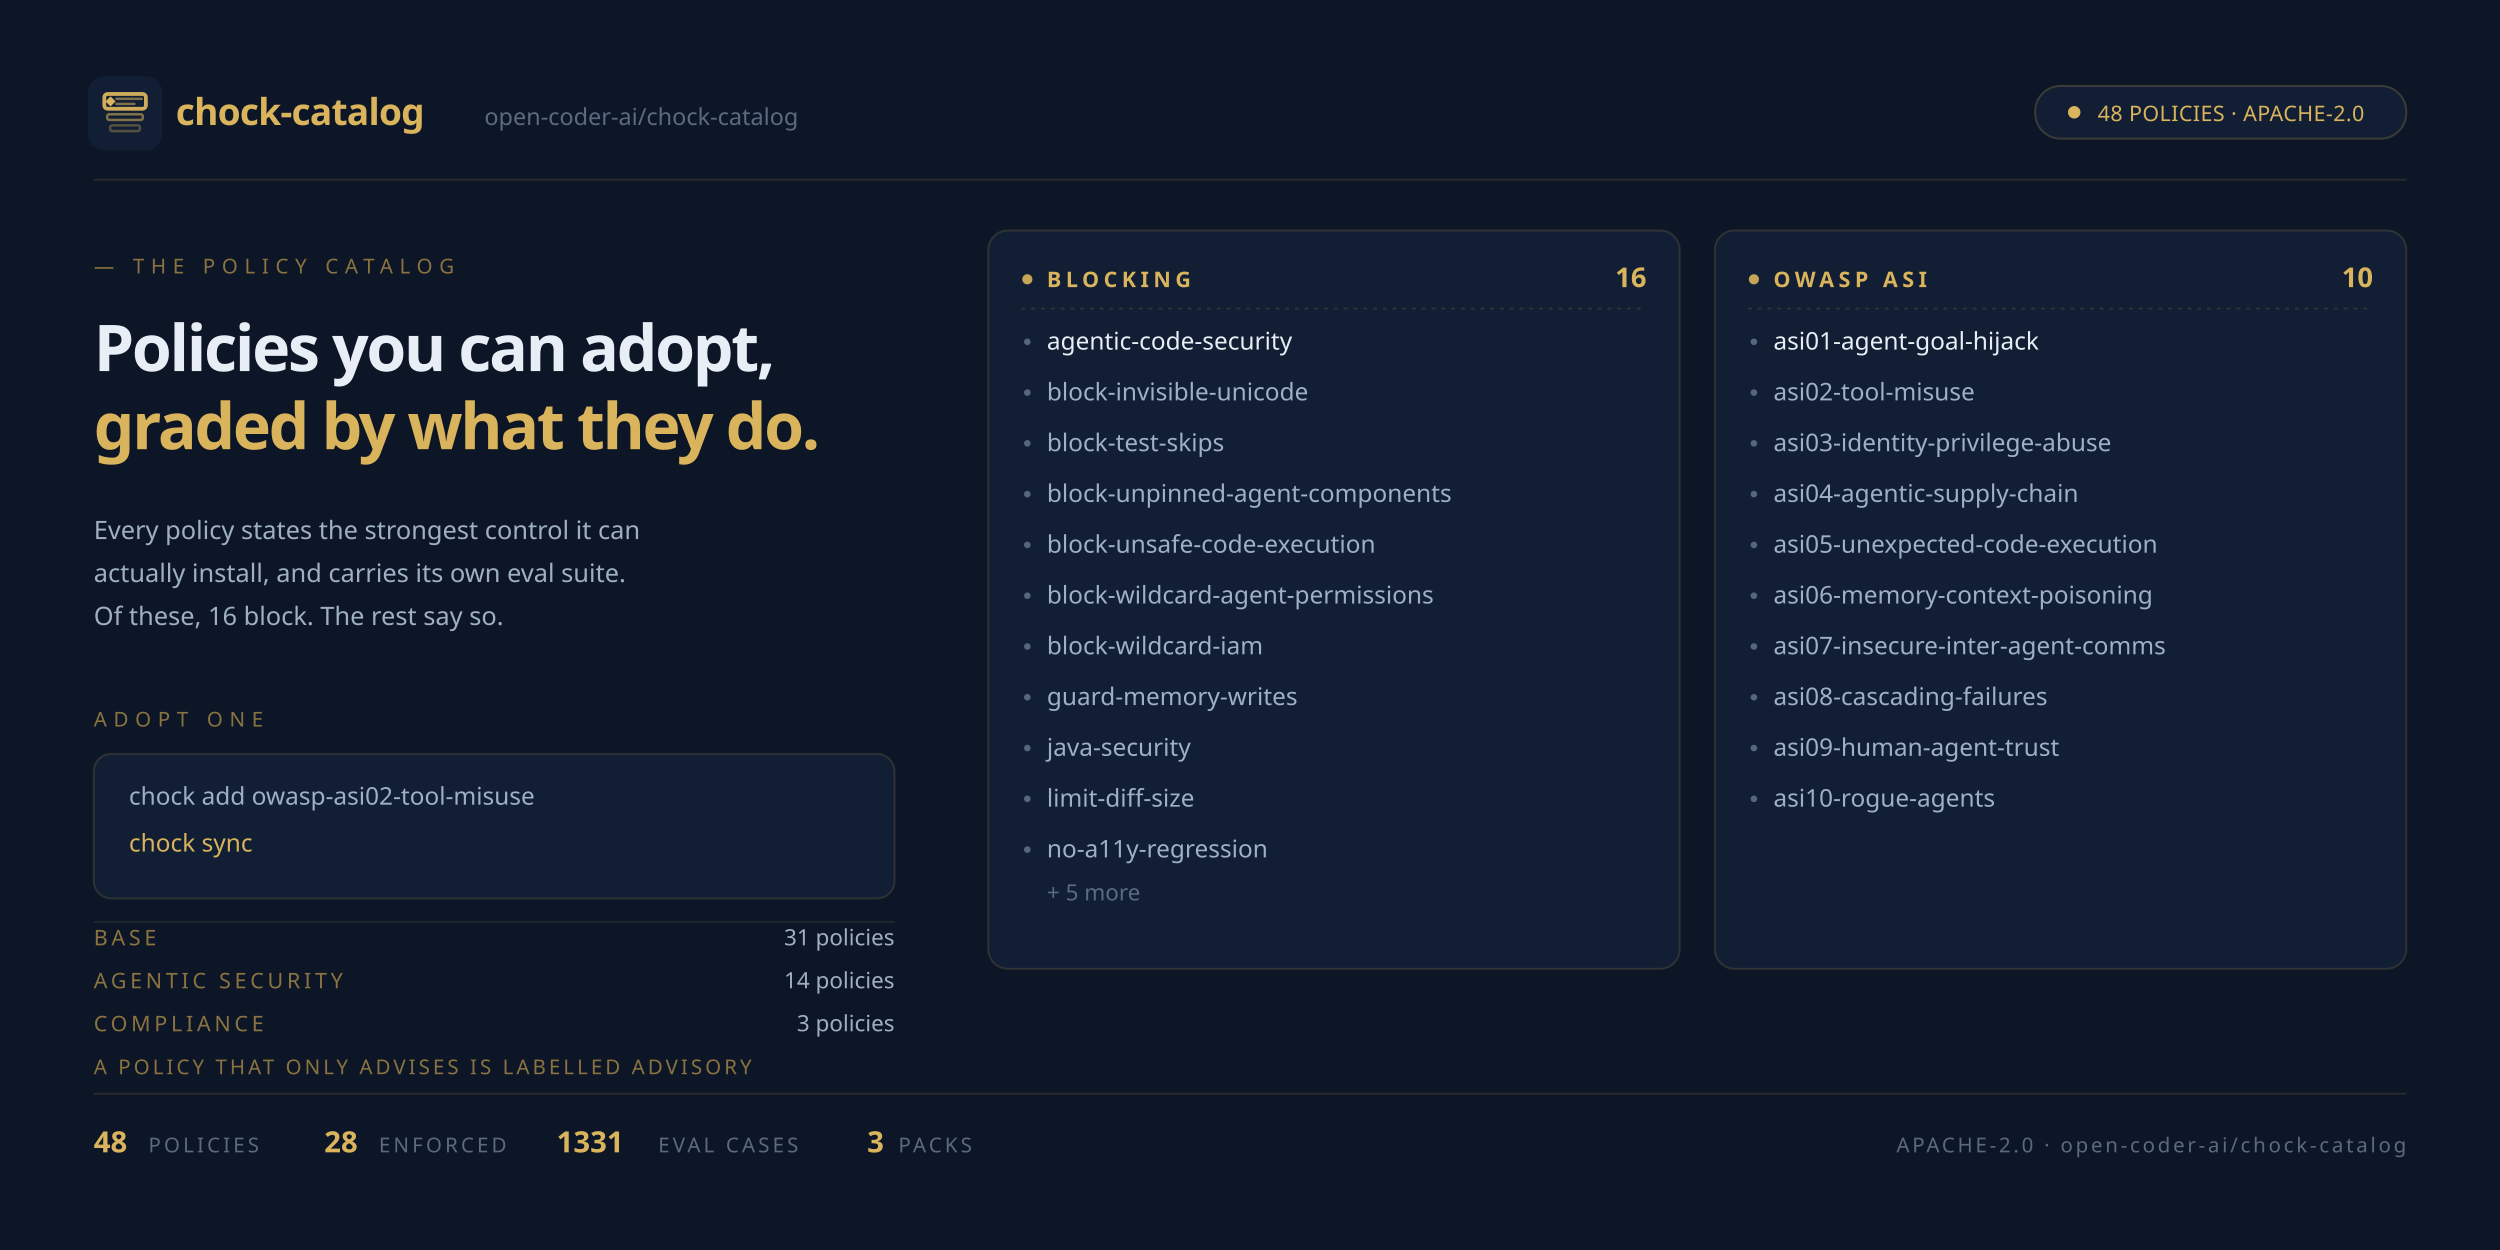
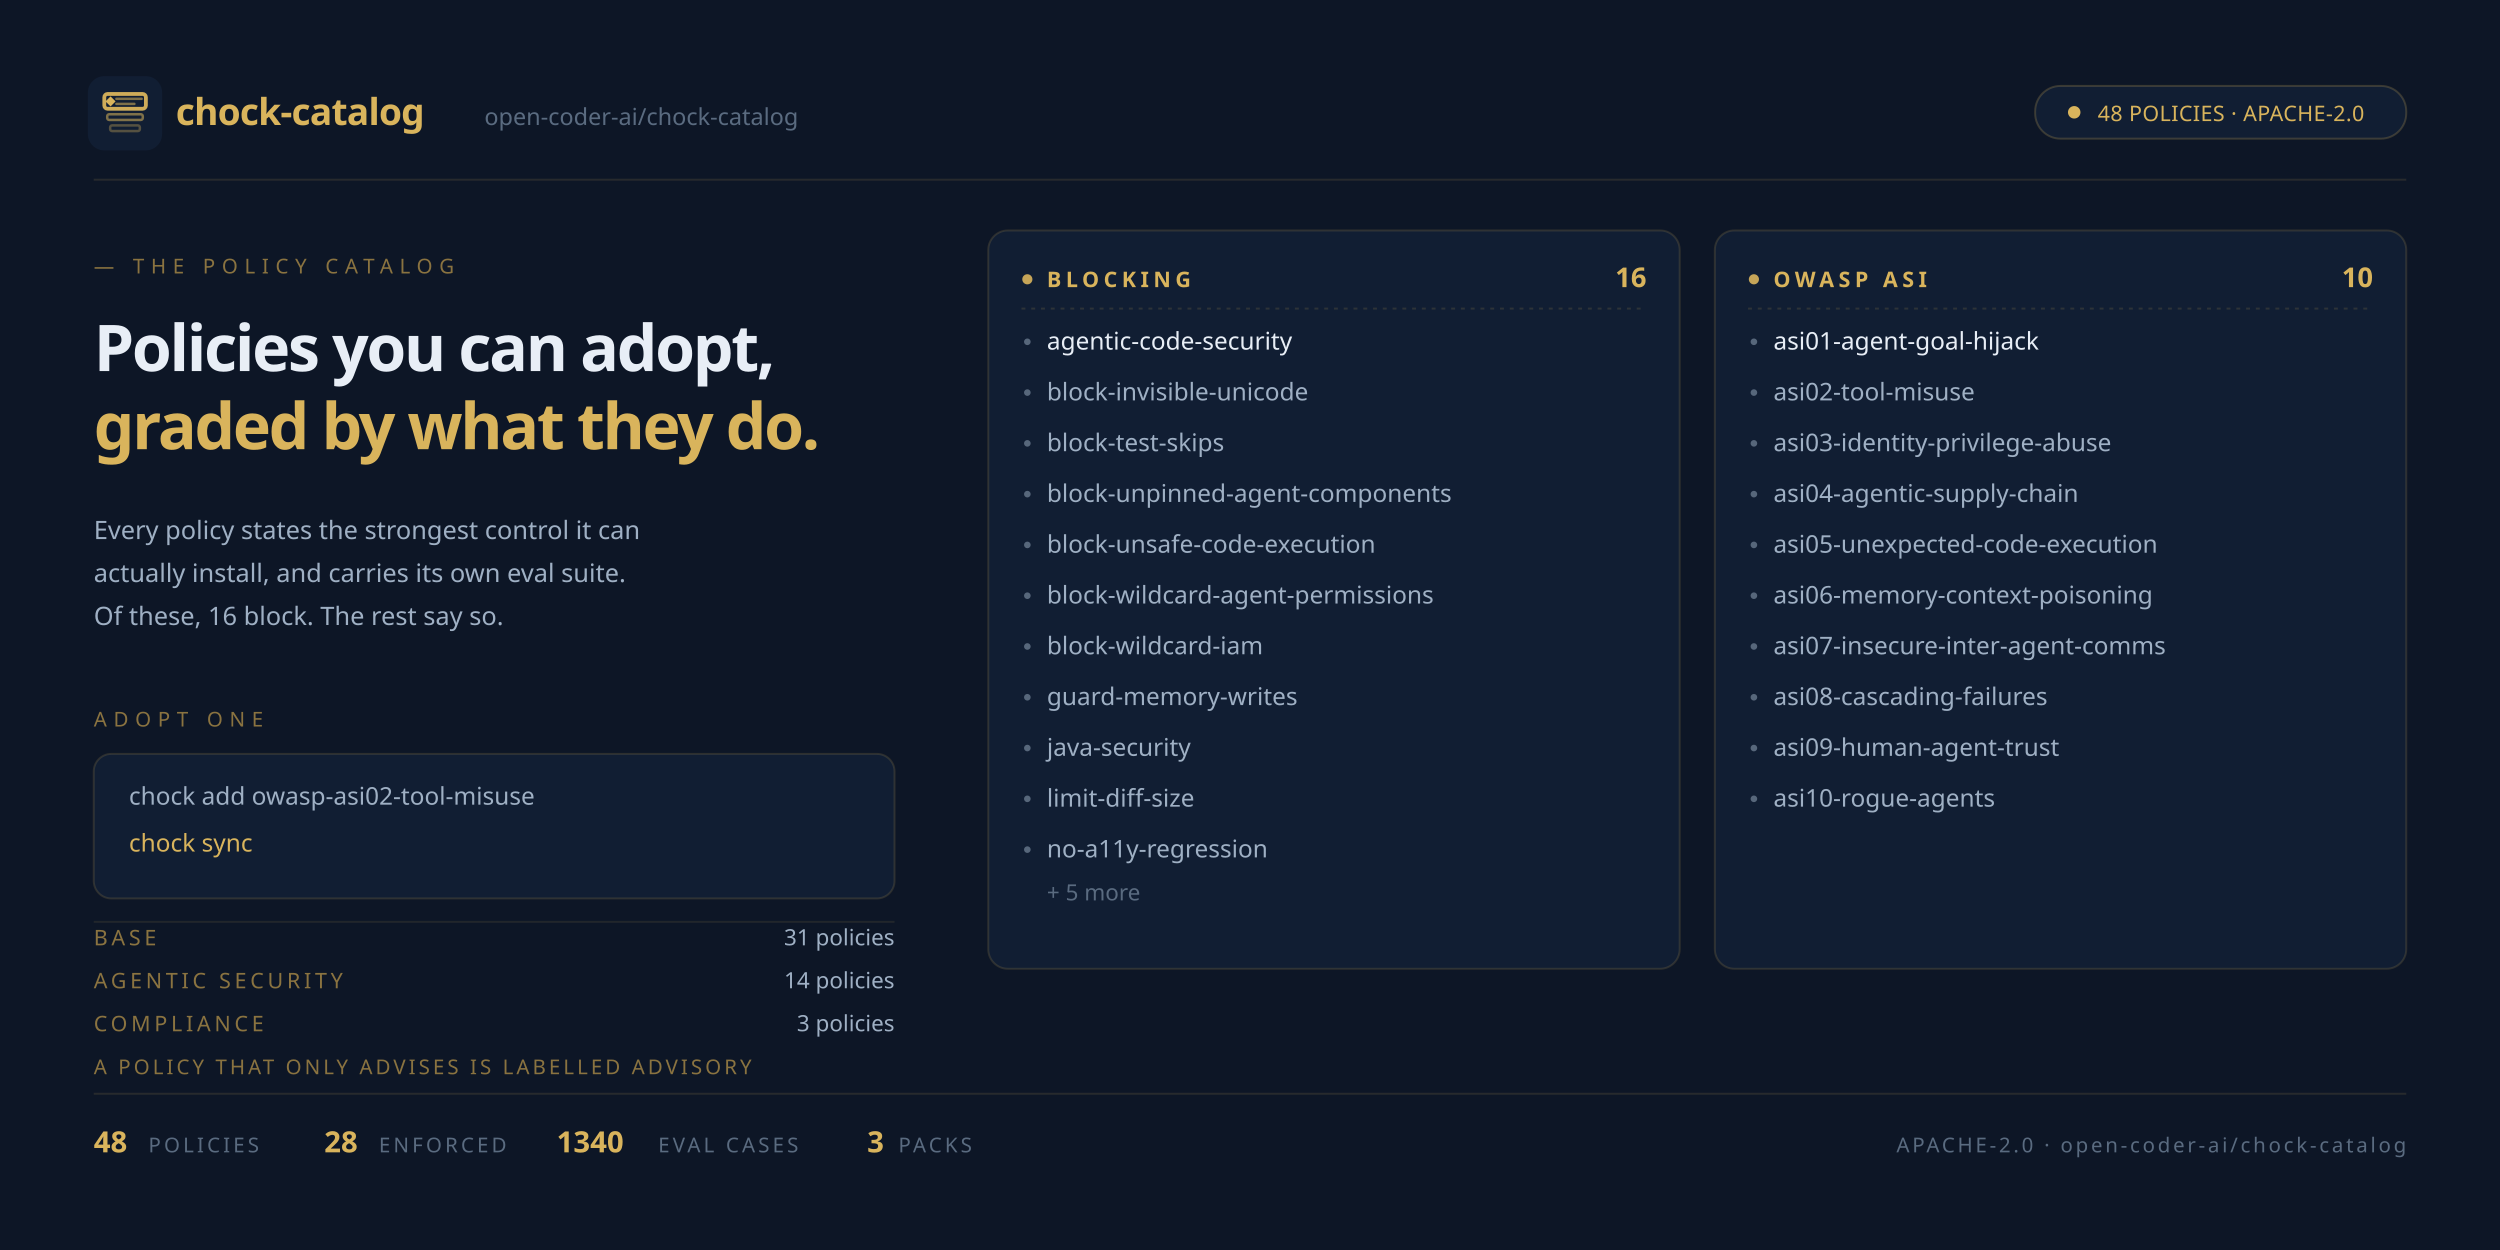
- <svg xmlns="http://www.w3.org/2000/svg" width="1280" height="640" viewBox="0 0 1280 640" role="img" aria-label="chock-catalog — the policy catalog for chock: policies you can adopt, graded by what they actually enforce. 48 policies across 3 packs (agentic-security 14, base 31, compliance 3); 28 enforced (19 at commit, 9 at pre-tool-use) and 20 advisory; 1331 eval cases. The 16 blocking policies: agentic-code-security, block-invisible-unicode, block-test-skips, block-unpinned-agent-components, block-unsafe-code-execution, block-wildcard-agent-permissions, block-wildcard-iam, guard-memory-writes, java-security, limit-diff-size, no-a11y-regression, pin-github-actions, protect-main-branch, protect-test-integrity, scan-secrets, verify-dependency-exists. Full OWASP Agentic Security Initiative top ten coverage, ASI01 through ASI10. Apache-2.0.">
+ <svg xmlns="http://www.w3.org/2000/svg" width="1280" height="640" viewBox="0 0 1280 640" role="img" aria-label="chock-catalog — the policy catalog for chock: policies you can adopt, graded by what they actually enforce. 48 policies across 3 packs (agentic-security 14, base 31, compliance 3); 28 enforced (19 at commit, 9 at pre-tool-use) and 20 advisory; 1340 eval cases. The 16 blocking policies: agentic-code-security, block-invisible-unicode, block-test-skips, block-unpinned-agent-components, block-unsafe-code-execution, block-wildcard-agent-permissions, block-wildcard-iam, guard-memory-writes, java-security, limit-diff-size, no-a11y-regression, pin-github-actions, protect-main-branch, protect-test-integrity, scan-secrets, verify-dependency-exists. Full OWASP Agentic Security Initiative top ten coverage, ASI01 through ASI10. Apache-2.0.">
  <rect width="1280" height="640" fill="#0D1626" />
  <rect x="45.0" y="39.0" width="38" height="38" rx="8.4" fill="#111E33" />
  <rect x="56.4" y="64.2" width="15.2" height="2.9" rx="1.0" fill="none" stroke="#D9B45C" stroke-width="1.29" stroke-opacity="0.34" />
  <rect x="54.9" y="58.5" width="18.2" height="2.9" rx="1.0" fill="none" stroke="#D9B45C" stroke-width="1.29" stroke-opacity="0.55" />
  <rect x="53.4" y="48.1" width="21.3" height="7.6" rx="1.7" fill="none" stroke="#D9B45C" stroke-width="1.94" stroke-opacity="0.95" />
  <rect x="54.77" y="50.10" width="3.65" height="3.65" transform="rotate(45 56.59 51.92)" fill="#D9B45C" />
  <line x1="59.6" y1="50.6" x2="72.5" y2="50.6" stroke="#D9B45C" stroke-width="1.29" stroke-opacity="0.55" stroke-linecap="round" />
  <line x1="59.6" y1="53.2" x2="68.8" y2="53.2" stroke="#D9B45C" stroke-width="1.29" stroke-opacity="0.55" stroke-linecap="round" />
  <text x="90" y="64" font-family="Geist Mono" font-size="19" font-weight="700" letter-spacing="-0.4" fill="#D9B45C">chock-catalog</text>
  <text x="248" y="64" font-family="Geist Mono" font-size="12" fill="#5A6B80">open-coder-ai/chock-catalog</text>
  <rect x="1042" y="44" width="190" height="27" rx="13" fill="#111E33" stroke="#D9B45C" stroke-opacity="0.22" />
  <circle cx="1062" cy="57.5" r="3.2" fill="#D9B45C" />
  <text x="1074" y="62" font-family="Geist Mono" font-size="11" letter-spacing="0.2" fill="#D9B45C">48 POLICIES · APACHE-2.0</text>
  <line x1="48" y1="92" x2="1232" y2="92" stroke="#D9B45C" stroke-opacity="0.13" stroke-width="1" />
  <text x="48" y="140" font-family="Geist Mono" font-size="10.5" letter-spacing="3.4" fill="#8A7340">— THE POLICY CATALOG</text>
  <text x="48" y="190" font-family="Geist Mono" font-size="33" font-weight="700" letter-spacing="-1.2" fill="#E8EEF6">Policies you can adopt,</text>
  <text x="48" y="230" font-family="Geist Mono" font-size="33" font-weight="700" letter-spacing="-1.2" fill="#D9B45C">graded by what they do.</text>
  <text x="48" y="276" font-family="Geist Mono" font-size="13" fill="#9FB0C4">Every policy states the strongest control it can</text>
  <text x="48" y="298" font-family="Geist Mono" font-size="13" fill="#9FB0C4">actually install, and carries its own eval suite.</text>
  <text x="48" y="320" font-family="Geist Mono" font-size="13" fill="#9FB0C4">Of these, 16 block. The rest say so.</text>
  <text x="48" y="372" font-family="Geist Mono" font-size="10.5" letter-spacing="3.4" fill="#8A7340">ADOPT ONE</text>
  <rect x="48" y="386" width="410" height="74" rx="9" fill="#111E33" stroke="#D9B45C" stroke-opacity="0.16" />
  <text x="66" y="412" font-family="Geist Mono" font-size="12.5" fill="#9FB0C4">chock add owasp-asi02-tool-misuse</text>
  <text x="66" y="436" font-family="Geist Mono" font-size="12.5" fill="#D9B45C">chock sync</text>
  <line x1="48" y1="472" x2="458" y2="472" stroke="#D9B45C" stroke-opacity="0.10" stroke-width="1" />
  <text x="48" y="484" font-family="Geist Mono" font-size="11" letter-spacing="1.9" fill="#8A7340">BASE</text>
  <text x="458" y="484" font-family="Geist Mono" font-size="11.5" text-anchor="end" fill="#9FB0C4">31 policies</text>
  <text x="48" y="506" font-family="Geist Mono" font-size="11" letter-spacing="1.9" fill="#8A7340">AGENTIC SECURITY</text>
  <text x="458" y="506" font-family="Geist Mono" font-size="11.5" text-anchor="end" fill="#9FB0C4">14 policies</text>
  <text x="48" y="528" font-family="Geist Mono" font-size="11" letter-spacing="1.9" fill="#8A7340">COMPLIANCE</text>
  <text x="458" y="528" font-family="Geist Mono" font-size="11.5" text-anchor="end" fill="#9FB0C4">3 policies</text>
  <text x="48" y="550" font-family="Geist Mono" font-size="10.5" letter-spacing="1.55" fill="#8A7340">A POLICY THAT ONLY ADVISES IS LABELLED ADVISORY</text>
  <rect x="506" y="118" width="354" height="378" rx="10" fill="#111E33" stroke="#D9B45C" stroke-opacity="0.16" stroke-width="1" />
  <circle cx="526" cy="143" r="2.6" fill="#D9B45C" fill-opacity="0.9" />
  <text x="536" y="147" font-family="Geist Mono" font-size="11" font-weight="700" letter-spacing="2.3" fill="#D9B45C">BLOCKING</text>
  <text x="843" y="147" font-family="Geist Mono" font-size="14" font-weight="700" text-anchor="end" fill="#D9B45C">16</text>
  <line x1="523" y1="158" x2="843" y2="158" stroke="#D9B45C" stroke-opacity="0.14" stroke-width="1" stroke-dasharray="2 3" />
  <circle cx="526" cy="175" r="1.7" fill="#9FB0C4" fill-opacity="0.5" />
  <text x="536" y="179" font-family="Geist Mono" font-size="12.5" fill="#E8EEF6">agentic-code-security</text>
  <circle cx="526" cy="201" r="1.7" fill="#9FB0C4" fill-opacity="0.5" />
  <text x="536" y="205" font-family="Geist Mono" font-size="12.5" fill="#9FB0C4">block-invisible-unicode</text>
  <circle cx="526" cy="227" r="1.7" fill="#9FB0C4" fill-opacity="0.5" />
  <text x="536" y="231" font-family="Geist Mono" font-size="12.5" fill="#9FB0C4">block-test-skips</text>
  <circle cx="526" cy="253" r="1.7" fill="#9FB0C4" fill-opacity="0.5" />
  <text x="536" y="257" font-family="Geist Mono" font-size="12.5" fill="#9FB0C4">block-unpinned-agent-components</text>
  <circle cx="526" cy="279" r="1.7" fill="#9FB0C4" fill-opacity="0.5" />
  <text x="536" y="283" font-family="Geist Mono" font-size="12.5" fill="#9FB0C4">block-unsafe-code-execution</text>
  <circle cx="526" cy="305" r="1.7" fill="#9FB0C4" fill-opacity="0.5" />
  <text x="536" y="309" font-family="Geist Mono" font-size="12.5" fill="#9FB0C4">block-wildcard-agent-permissions</text>
  <circle cx="526" cy="331" r="1.7" fill="#9FB0C4" fill-opacity="0.5" />
  <text x="536" y="335" font-family="Geist Mono" font-size="12.5" fill="#9FB0C4">block-wildcard-iam</text>
  <circle cx="526" cy="357" r="1.7" fill="#9FB0C4" fill-opacity="0.5" />
  <text x="536" y="361" font-family="Geist Mono" font-size="12.5" fill="#9FB0C4">guard-memory-writes</text>
  <circle cx="526" cy="383" r="1.7" fill="#9FB0C4" fill-opacity="0.5" />
  <text x="536" y="387" font-family="Geist Mono" font-size="12.5" fill="#9FB0C4">java-security</text>
  <circle cx="526" cy="409" r="1.7" fill="#9FB0C4" fill-opacity="0.5" />
  <text x="536" y="413" font-family="Geist Mono" font-size="12.5" fill="#9FB0C4">limit-diff-size</text>
  <circle cx="526" cy="435" r="1.7" fill="#9FB0C4" fill-opacity="0.5" />
  <text x="536" y="439" font-family="Geist Mono" font-size="12.5" fill="#9FB0C4">no-a11y-regression</text>
  <text x="536" y="461" font-family="Geist Mono" font-size="11.5" fill="#5A6B80">+ 5 more</text>
  <rect x="878" y="118" width="354" height="378" rx="10" fill="#111E33" stroke="#D9B45C" stroke-opacity="0.16" stroke-width="1" />
  <circle cx="898" cy="143" r="2.6" fill="#D9B45C" fill-opacity="0.9" />
  <text x="908" y="147" font-family="Geist Mono" font-size="11" font-weight="700" letter-spacing="2.3" fill="#D9B45C">OWASP ASI</text>
  <text x="1215" y="147" font-family="Geist Mono" font-size="14" font-weight="700" text-anchor="end" fill="#D9B45C">10</text>
  <line x1="895" y1="158" x2="1215" y2="158" stroke="#D9B45C" stroke-opacity="0.14" stroke-width="1" stroke-dasharray="2 3" />
  <circle cx="898" cy="175" r="1.7" fill="#9FB0C4" fill-opacity="0.5" />
  <text x="908" y="179" font-family="Geist Mono" font-size="12.5" fill="#E8EEF6">asi01-agent-goal-hijack</text>
  <circle cx="898" cy="201" r="1.7" fill="#9FB0C4" fill-opacity="0.5" />
  <text x="908" y="205" font-family="Geist Mono" font-size="12.5" fill="#9FB0C4">asi02-tool-misuse</text>
  <circle cx="898" cy="227" r="1.7" fill="#9FB0C4" fill-opacity="0.5" />
  <text x="908" y="231" font-family="Geist Mono" font-size="12.5" fill="#9FB0C4">asi03-identity-privilege-abuse</text>
  <circle cx="898" cy="253" r="1.7" fill="#9FB0C4" fill-opacity="0.5" />
  <text x="908" y="257" font-family="Geist Mono" font-size="12.5" fill="#9FB0C4">asi04-agentic-supply-chain</text>
  <circle cx="898" cy="279" r="1.7" fill="#9FB0C4" fill-opacity="0.5" />
  <text x="908" y="283" font-family="Geist Mono" font-size="12.5" fill="#9FB0C4">asi05-unexpected-code-execution</text>
  <circle cx="898" cy="305" r="1.7" fill="#9FB0C4" fill-opacity="0.5" />
  <text x="908" y="309" font-family="Geist Mono" font-size="12.5" fill="#9FB0C4">asi06-memory-context-poisoning</text>
  <circle cx="898" cy="331" r="1.7" fill="#9FB0C4" fill-opacity="0.5" />
  <text x="908" y="335" font-family="Geist Mono" font-size="12.5" fill="#9FB0C4">asi07-insecure-inter-agent-comms</text>
  <circle cx="898" cy="357" r="1.7" fill="#9FB0C4" fill-opacity="0.5" />
  <text x="908" y="361" font-family="Geist Mono" font-size="12.5" fill="#9FB0C4">asi08-cascading-failures</text>
  <circle cx="898" cy="383" r="1.7" fill="#9FB0C4" fill-opacity="0.5" />
  <text x="908" y="387" font-family="Geist Mono" font-size="12.5" fill="#9FB0C4">asi09-human-agent-trust</text>
  <circle cx="898" cy="409" r="1.7" fill="#9FB0C4" fill-opacity="0.5" />
  <text x="908" y="413" font-family="Geist Mono" font-size="12.5" fill="#9FB0C4">asi10-rogue-agents</text>
  <line x1="48" y1="560" x2="1232" y2="560" stroke="#D9B45C" stroke-opacity="0.13" stroke-width="1" />
  <text x="48" y="590" font-family="Geist Mono" font-size="15" font-weight="700" fill="#D9B45C">48</text>
  <text x="76" y="590" font-family="Geist Mono" font-size="10.5" letter-spacing="1.6" fill="#5A6B80">POLICIES</text>
  <text x="166" y="590" font-family="Geist Mono" font-size="15" font-weight="700" fill="#D9B45C">28</text>
  <text x="194" y="590" font-family="Geist Mono" font-size="10.5" letter-spacing="1.6" fill="#5A6B80">ENFORCED</text>
-   <text x="285" y="590" font-family="Geist Mono" font-size="15" font-weight="700" fill="#D9B45C">1331</text>
+   <text x="285" y="590" font-family="Geist Mono" font-size="15" font-weight="700" fill="#D9B45C">1340</text>
  <text x="337" y="590" font-family="Geist Mono" font-size="10.5" letter-spacing="1.6" fill="#5A6B80">EVAL CASES</text>
  <text x="444" y="590" font-family="Geist Mono" font-size="15" font-weight="700" fill="#D9B45C">3</text>
  <text x="460" y="590" font-family="Geist Mono" font-size="10.5" letter-spacing="1.6" fill="#5A6B80">PACKS</text>
  <text x="1232" y="590" font-family="Geist Mono" font-size="10.5" letter-spacing="1.4" text-anchor="end" fill="#5A6B80">APACHE-2.0 · open-coder-ai/chock-catalog</text>
</svg>
